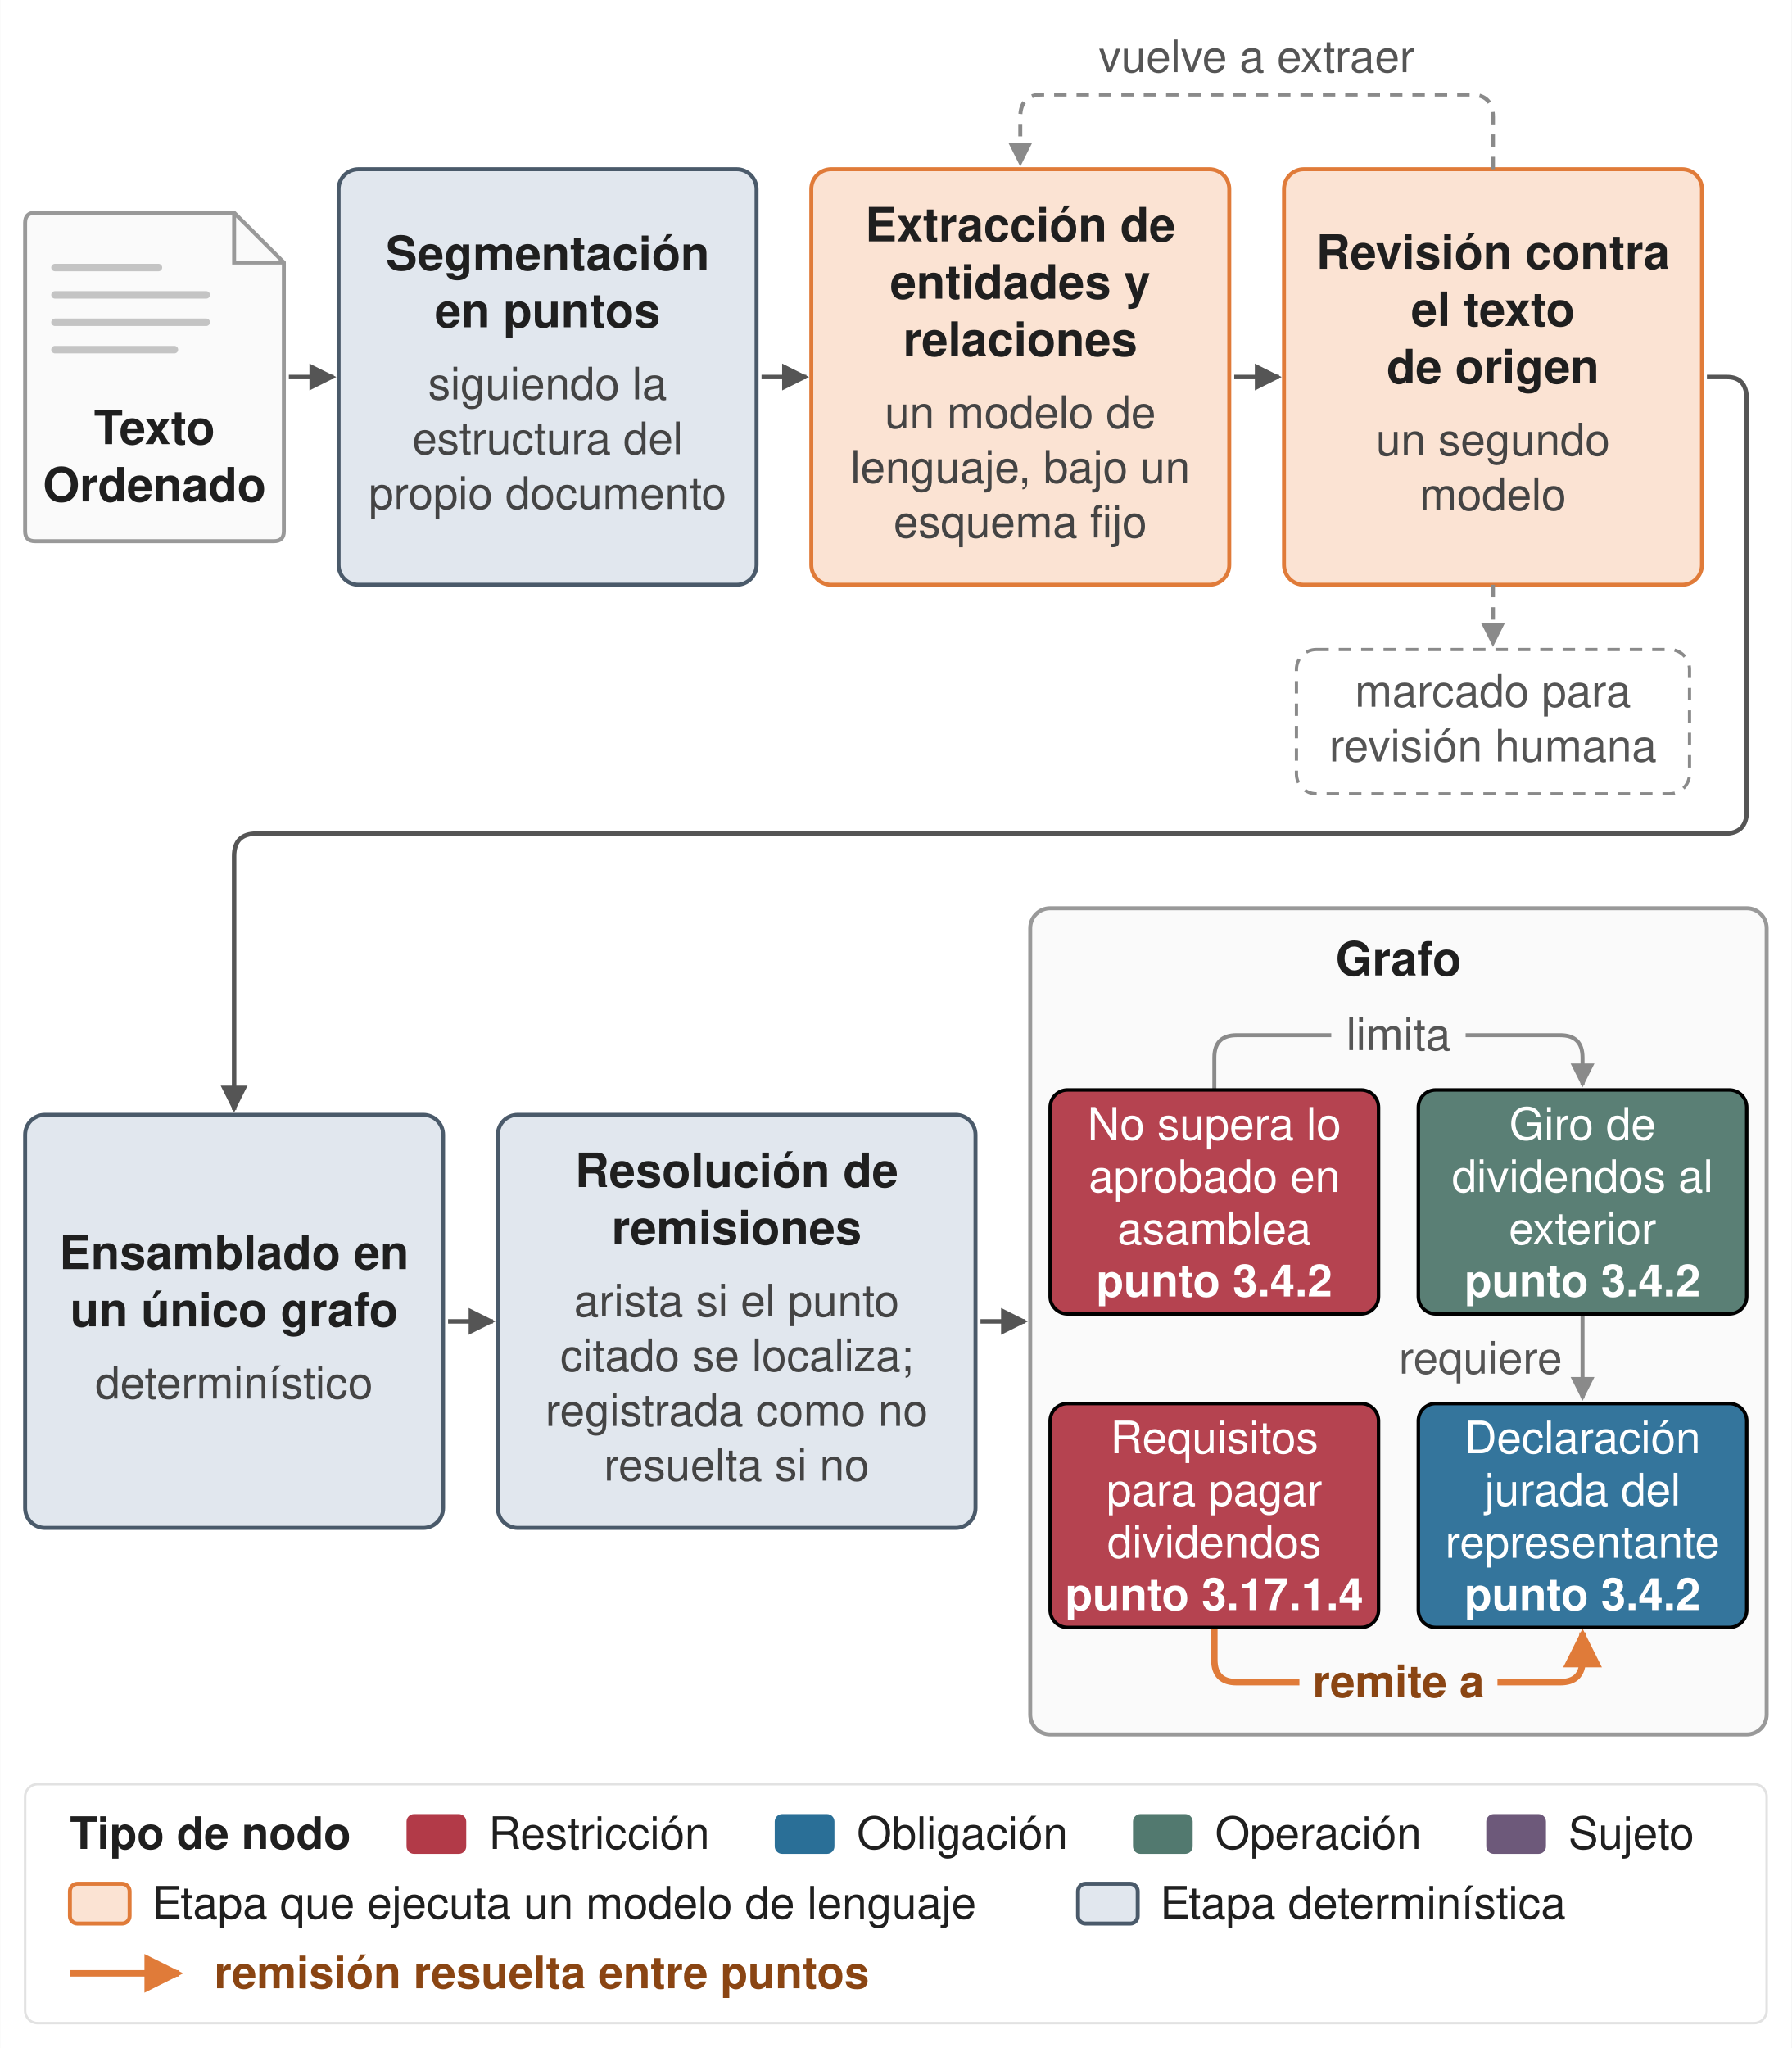
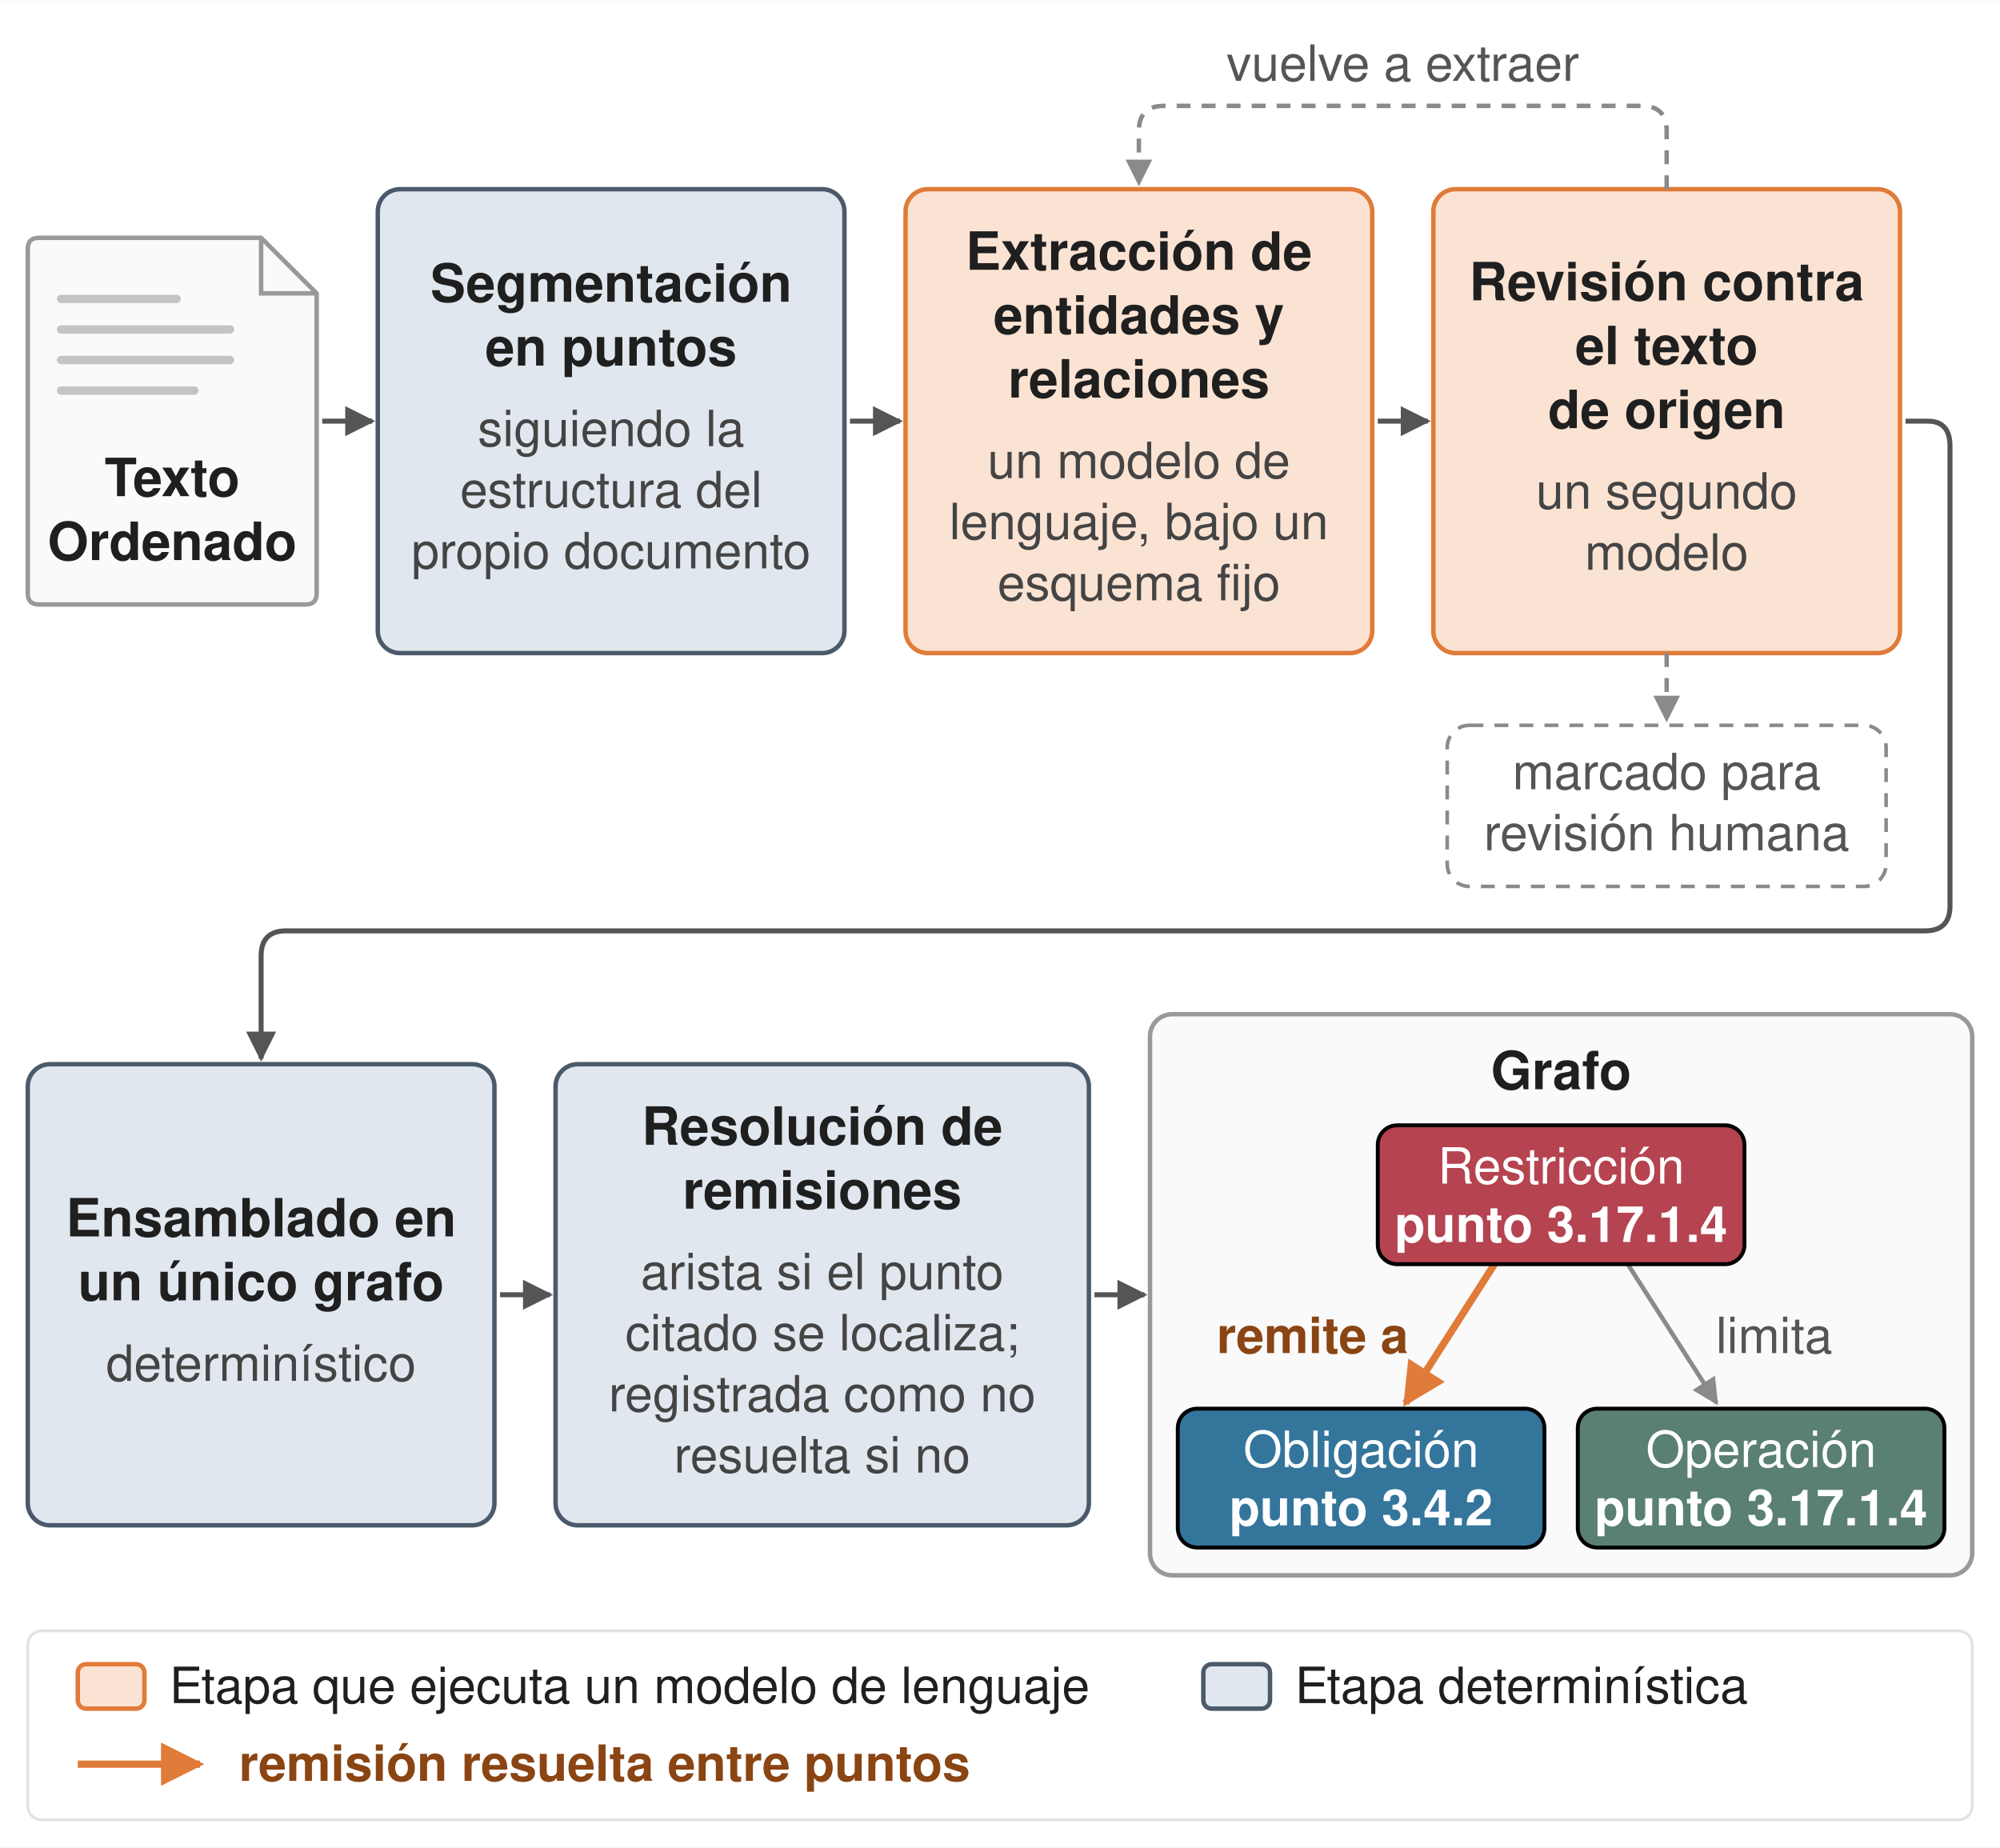
- <svg xmlns="http://www.w3.org/2000/svg" width="12.75cm" height="14.57cm" viewBox="0 0 720 823.0" font-family="Helvetica,Arial,sans-serif">
-   <rect width="720" height="823.0" fill="white" />
+ <svg xmlns="http://www.w3.org/2000/svg" width="12.75cm" height="11.78cm" viewBox="0 0 720 665.0" font-family="Helvetica,Arial,sans-serif">
+   <rect width="720" height="665.0" fill="white" />
  <defs>
    <marker id="arN" viewBox="0 0 10 10" refX="9" refY="5" markerWidth="6" markerHeight="6" orient="auto">
      <path d="M0,0L10,5L0,10z" fill="#555555" />
    </marker>
    <marker id="arG" viewBox="0 0 10 10" refX="9" refY="5" markerWidth="6" markerHeight="6" orient="auto">
      <path d="M0,0L10,5L0,10z" fill="#8a8a8a" />
    </marker>
    <marker id="arA" viewBox="0 0 10 10" refX="9" refY="5" markerWidth="6" markerHeight="6" orient="auto">
      <path d="M0,0L10,5L0,10z" fill="#e07b39" />
    </marker>
  </defs>
  <path d="M14.0,85.5 L94.0,85.5 L114.0,105.5 L114.0,213.5 Q114.0,217.5 110.0,217.5 L14.0,217.5 Q10.0,217.5 10.0,213.5 L10.0,89.5 Q10.0,85.5 14.0,85.5 Z" fill="#fafafa" stroke="#999999" stroke-width="1.6" />
  <path d="M94.0,85.5 L94.0,105.5 L114.0,105.5" fill="none" stroke="#999999" stroke-width="1.6" />
  <path d="M22.0,107.5 L63.6,107.5" stroke="#c4c4c4" stroke-width="3" stroke-linecap="round" />
  <path d="M22.0,118.5 L82.8,118.5" stroke="#c4c4c4" stroke-width="3" stroke-linecap="round" />
  <path d="M22.0,129.5 L82.8,129.5" stroke="#c4c4c4" stroke-width="3" stroke-linecap="round" />
  <path d="M22.0,140.5 L70.0,140.5" stroke="#c4c4c4" stroke-width="3" stroke-linecap="round" />
  <text x="62.0" y="178.5" text-anchor="middle" font-size="19" font-weight="bold" fill="#1f1f1f">Texto</text>
  <text x="62.0" y="201.5" text-anchor="middle" font-size="19" font-weight="bold" fill="#1f1f1f">Ordenado</text>
  <rect x="136.0" y="68.0" width="168.0" height="167.0" fill="#e1e7ee" stroke="#4a5a6a" stroke-width="1.6" rx="8" />
  <text x="220.0" y="108.5" text-anchor="middle" font-size="19" font-weight="bold" fill="#1f1f1f">Segmentación</text>
  <text x="220.0" y="131.5" text-anchor="middle" font-size="19" font-weight="bold" fill="#1f1f1f">en puntos</text>
  <text x="220.0" y="160.5" text-anchor="middle" font-size="18" font-weight="normal" fill="#444444">siguiendo la</text>
  <text x="220.0" y="182.5" text-anchor="middle" font-size="18" font-weight="normal" fill="#444444">estructura del</text>
  <text x="220.0" y="204.5" text-anchor="middle" font-size="18" font-weight="normal" fill="#444444">propio documento</text>
  <rect x="326.0" y="68.0" width="168.0" height="167.0" fill="#fbe3d3" stroke="#e07b39" stroke-width="1.6" rx="8" />
  <text x="410.0" y="97.0" text-anchor="middle" font-size="19" font-weight="bold" fill="#1f1f1f">Extracción de</text>
  <text x="410.0" y="120.0" text-anchor="middle" font-size="19" font-weight="bold" fill="#1f1f1f">entidades y</text>
  <text x="410.0" y="143.0" text-anchor="middle" font-size="19" font-weight="bold" fill="#1f1f1f">relaciones</text>
  <text x="410.0" y="172.0" text-anchor="middle" font-size="18" font-weight="normal" fill="#444444">un modelo de</text>
  <text x="410.0" y="194.0" text-anchor="middle" font-size="18" font-weight="normal" fill="#444444">lenguaje, bajo un</text>
  <text x="410.0" y="216.0" text-anchor="middle" font-size="18" font-weight="normal" fill="#444444">esquema fijo</text>
  <rect x="516.0" y="68.0" width="168.0" height="167.0" fill="#fbe3d3" stroke="#e07b39" stroke-width="1.6" rx="8" />
  <text x="600.0" y="108.0" text-anchor="middle" font-size="19" font-weight="bold" fill="#1f1f1f">Revisión contra</text>
  <text x="600.0" y="131.0" text-anchor="middle" font-size="19" font-weight="bold" fill="#1f1f1f">el texto</text>
  <text x="600.0" y="154.0" text-anchor="middle" font-size="19" font-weight="bold" fill="#1f1f1f">de origen</text>
  <text x="600.0" y="183.0" text-anchor="middle" font-size="18" font-weight="normal" fill="#444444">un segundo</text>
  <text x="600.0" y="205.0" text-anchor="middle" font-size="18" font-weight="normal" fill="#444444">modelo</text>
  <path d="M116.0,151.5 L134.0,151.5" fill="none" stroke="#555555" stroke-width="1.8" marker-end="url(#arN)" />
  <path d="M306.0,151.5 L324.0,151.5" fill="none" stroke="#555555" stroke-width="1.8" marker-end="url(#arN)" />
  <path d="M496.0,151.5 L514.0,151.5" fill="none" stroke="#555555" stroke-width="1.8" marker-end="url(#arN)" />
  <path d="M600.0,68.0 L600.0,47.0 Q600.0,38.0 591.0,38.0 L419.0,38.0 Q410.0,38.0 410.0,47.0 L410.0,66.0" fill="none" stroke="#8a8a8a" stroke-width="1.6" stroke-dasharray="5,4" marker-end="url(#arG)" />
  <text x="505.0" y="29.0" text-anchor="middle" font-size="18" font-weight="normal" fill="#555555">vuelve a extraer</text>
  <path d="M600.0,235.0 L600.0,259.0" fill="none" stroke="#8a8a8a" stroke-width="1.6" stroke-dasharray="5,4" marker-end="url(#arG)" />
  <rect x="521.0" y="261.0" width="158.0" height="58.0" fill="white" stroke="#8a8a8a" stroke-width="1.3" rx="8" stroke-dasharray="5,4" />
  <text x="600.0" y="284.0" text-anchor="middle" font-size="18" font-weight="normal" fill="#555555">marcado para</text>
  <text x="600.0" y="306.0" text-anchor="middle" font-size="18" font-weight="normal" fill="#555555">revisión humana</text>
-   <rect x="10.0" y="448.0" width="168.0" height="166.0" fill="#e1e7ee" stroke="#4a5a6a" stroke-width="1.6" rx="8" />
-   <text x="94.0" y="510.0" text-anchor="middle" font-size="19" font-weight="bold" fill="#1f1f1f">Ensamblado en</text>
-   <text x="94.0" y="533.0" text-anchor="middle" font-size="19" font-weight="bold" fill="#1f1f1f">un único grafo</text>
-   <text x="94.0" y="562.0" text-anchor="middle" font-size="18" font-weight="normal" fill="#444444">determinístico</text>
-   <rect x="200.0" y="448.0" width="192.0" height="166.0" fill="#e1e7ee" stroke="#4a5a6a" stroke-width="1.6" rx="8" />
-   <text x="296.0" y="477.0" text-anchor="middle" font-size="19" font-weight="bold" fill="#1f1f1f">Resolución de</text>
-   <text x="296.0" y="500.0" text-anchor="middle" font-size="19" font-weight="bold" fill="#1f1f1f">remisiones</text>
-   <text x="296.0" y="529.0" text-anchor="middle" font-size="18" font-weight="normal" fill="#444444">arista si el punto</text>
-   <text x="296.0" y="551.0" text-anchor="middle" font-size="18" font-weight="normal" fill="#444444">citado se localiza;</text>
-   <text x="296.0" y="573.0" text-anchor="middle" font-size="18" font-weight="normal" fill="#444444">registrada como no</text>
-   <text x="296.0" y="595.0" text-anchor="middle" font-size="18" font-weight="normal" fill="#444444">resuelta si no</text>
-   <rect x="414.0" y="365.0" width="296.0" height="332.0" fill="#fafafa" stroke="#999999" stroke-width="1.6" rx="8" />
+   <rect x="10.0" y="383.0" width="168.0" height="166.0" fill="#e1e7ee" stroke="#4a5a6a" stroke-width="1.6" rx="8" />
+   <text x="94.0" y="445.0" text-anchor="middle" font-size="19" font-weight="bold" fill="#1f1f1f">Ensamblado en</text>
+   <text x="94.0" y="468.0" text-anchor="middle" font-size="19" font-weight="bold" fill="#1f1f1f">un único grafo</text>
+   <text x="94.0" y="497.0" text-anchor="middle" font-size="18" font-weight="normal" fill="#444444">determinístico</text>
+   <rect x="200.0" y="383.0" width="192.0" height="166.0" fill="#e1e7ee" stroke="#4a5a6a" stroke-width="1.6" rx="8" />
+   <text x="296.0" y="412.0" text-anchor="middle" font-size="19" font-weight="bold" fill="#1f1f1f">Resolución de</text>
+   <text x="296.0" y="435.0" text-anchor="middle" font-size="19" font-weight="bold" fill="#1f1f1f">remisiones</text>
+   <text x="296.0" y="464.0" text-anchor="middle" font-size="18" font-weight="normal" fill="#444444">arista si el punto</text>
+   <text x="296.0" y="486.0" text-anchor="middle" font-size="18" font-weight="normal" fill="#444444">citado se localiza;</text>
+   <text x="296.0" y="508.0" text-anchor="middle" font-size="18" font-weight="normal" fill="#444444">registrada como no</text>
+   <text x="296.0" y="530.0" text-anchor="middle" font-size="18" font-weight="normal" fill="#444444">resuelta si no</text>
+   <rect x="414.0" y="365.0" width="296.0" height="202.0" fill="#fafafa" stroke="#999999" stroke-width="1.6" rx="8" />
  <text x="562.0" y="392.0" text-anchor="middle" font-size="19" font-weight="bold" fill="#1f1f1f">Grafo</text>
-   <path d="M488.0,438.0 L488.0,425.0 Q488.0,416.0 497.0,416.0 L627.0,416.0 Q636.0,416.0 636.0,425.0 L636.0,436.0" fill="none" stroke="#8a8a8a" stroke-width="1.6" marker-end="url(#arG)" />
-   <rect x="535.0" y="405.0" width="54.0" height="22" fill="#fafafa" />
-   <text x="562.0" y="422.0" text-anchor="middle" font-size="18" font-weight="normal" fill="#555555">limita</text>
-   <path d="M636.0,528.0 L636.0,562.0" fill="none" stroke="#8a8a8a" stroke-width="1.6" marker-end="url(#arG)" />
-   <text x="595.0" y="552.0" text-anchor="middle" font-size="18" font-weight="normal" fill="#555555">requiere</text>
-   <path d="M488.0,654.0 L488.0,667.0 Q488.0,676.0 497.0,676.0 L627.0,676.0 Q636.0,676.0 636.0,667.0 L636.0,656.0" fill="none" stroke="#e07b39" stroke-width="2.6" marker-end="url(#arA)" />
-   <rect x="522.2" y="665.0" width="79.6" height="22" fill="#fafafa" />
-   <text x="562.0" y="682.0" text-anchor="middle" font-size="18" font-weight="bold" fill="#8a4513">remite a</text>
-   <rect x="422.0" y="564.0" width="132" height="90" fill="#b23a48" fill-opacity="0.95" stroke="black" stroke-width="1.4" rx="7" />
-   <text x="488.0" y="584.0" text-anchor="middle" font-size="18" font-weight="normal" fill="white">Requisitos</text>
-   <text x="488.0" y="605.0" text-anchor="middle" font-size="18" font-weight="normal" fill="white">para pagar</text>
-   <text x="488.0" y="626.0" text-anchor="middle" font-size="18" font-weight="normal" fill="white">dividendos</text>
-   <text x="488.0" y="647.0" text-anchor="middle" font-size="18" font-weight="bold" fill="white">punto 3.17.1.4</text>
-   <rect x="422.0" y="438.0" width="132" height="90" fill="#b23a48" fill-opacity="0.95" stroke="black" stroke-width="1.4" rx="7" />
-   <text x="488.0" y="458.0" text-anchor="middle" font-size="18" font-weight="normal" fill="white">No supera lo</text>
-   <text x="488.0" y="479.0" text-anchor="middle" font-size="18" font-weight="normal" fill="white">aprobado en</text>
-   <text x="488.0" y="500.0" text-anchor="middle" font-size="18" font-weight="normal" fill="white">asamblea</text>
-   <text x="488.0" y="521.0" text-anchor="middle" font-size="18" font-weight="bold" fill="white">punto 3.4.2</text>
-   <rect x="570.0" y="438.0" width="132" height="90" fill="#52796f" fill-opacity="0.95" stroke="black" stroke-width="1.4" rx="7" />
-   <text x="636.0" y="458.0" text-anchor="middle" font-size="18" font-weight="normal" fill="white">Giro de</text>
-   <text x="636.0" y="479.0" text-anchor="middle" font-size="18" font-weight="normal" fill="white">dividendos al</text>
-   <text x="636.0" y="500.0" text-anchor="middle" font-size="18" font-weight="normal" fill="white">exterior</text>
-   <text x="636.0" y="521.0" text-anchor="middle" font-size="18" font-weight="bold" fill="white">punto 3.4.2</text>
-   <rect x="570.0" y="564.0" width="132" height="90" fill="#2a6f97" fill-opacity="0.95" stroke="black" stroke-width="1.4" rx="7" />
-   <text x="636.0" y="584.0" text-anchor="middle" font-size="18" font-weight="normal" fill="white">Declaración</text>
-   <text x="636.0" y="605.0" text-anchor="middle" font-size="18" font-weight="normal" fill="white">jurada del</text>
-   <text x="636.0" y="626.0" text-anchor="middle" font-size="18" font-weight="normal" fill="white">representante</text>
-   <text x="636.0" y="647.0" text-anchor="middle" font-size="18" font-weight="bold" fill="white">punto 3.4.2</text>
-   <path d="M180.0,531.0 L198.0,531.0" fill="none" stroke="#555555" stroke-width="1.8" marker-end="url(#arN)" />
-   <path d="M394.0,531.0 L412.0,531.0" fill="none" stroke="#555555" stroke-width="1.8" marker-end="url(#arN)" />
-   <path d="M686.0,151.5 L694.0,151.5 Q702.0,151.5 702.0,160.5 L702.0,326.0 Q702.0,335.0 693.0,335.0 L103.0,335.0 Q94.0,335.0 94.0,344.0 L94.0,446.0" fill="none" stroke="#555555" stroke-width="1.8" marker-end="url(#arN)" />
-   <rect x="10.0" y="717.0" width="700.0" height="96" fill="white" stroke="#e2e2e2" rx="5" />
-   <text x="28.0" y="743.0" font-size="18" font-weight="bold" fill="#1f1f1f">Tipo de nodo</text>
-   <rect x="163.3" y="729.0" width="24" height="16" fill="#b23a48" rx="3" />
-   <text x="196.3" y="743.0" font-size="18" font-weight="normal" fill="#1f1f1f">Restricción</text>
-   <rect x="311.3" y="729.0" width="24" height="16" fill="#2a6f97" rx="3" />
-   <text x="344.3" y="743.0" font-size="18" font-weight="normal" fill="#1f1f1f">Obligación</text>
-   <rect x="455.3" y="729.0" width="24" height="16" fill="#52796f" rx="3" />
-   <text x="488.3" y="743.0" font-size="18" font-weight="normal" fill="#1f1f1f">Operación</text>
-   <rect x="597.3" y="729.0" width="24" height="16" fill="#6d597a" rx="3" />
-   <text x="630.3" y="743.0" font-size="18" font-weight="normal" fill="#1f1f1f">Sujeto</text>
-   <rect x="28.0" y="757.0" width="24" height="16" fill="#fbe3d3" stroke="#e07b39" stroke-width="1.6" rx="3" />
-   <text x="61.0" y="771.0" font-size="18" font-weight="normal" fill="#1f1f1f">Etapa que ejecuta un modelo de lenguaje</text>
-   <rect x="433.2" y="757.0" width="24" height="16" fill="#e1e7ee" stroke="#4a5a6a" stroke-width="1.6" rx="3" />
-   <text x="466.2" y="771.0" font-size="18" font-weight="normal" fill="#1f1f1f">Etapa determinística</text>
-   <path d="M28.0,793.0 L72.0,793.0" fill="none" stroke="#e07b39" stroke-width="2.6" marker-end="url(#arA)" />
-   <text x="86.0" y="799.0" font-size="18" font-weight="bold" fill="#8a4513">remisión resuelta entre puntos</text>
+   <path d="M586.0,455.0 L618.0,505.0" fill="none" stroke="#8a8a8a" stroke-width="1.6" marker-end="url(#arG)" />
+   <text x="638.7" y="487.0" text-anchor="middle" font-size="18" font-weight="normal" fill="#555555">limita</text>
+   <path d="M538.0,455.0 L506.0,505.0" fill="none" stroke="#e07b39" stroke-width="2.6" marker-end="url(#arA)" />
+   <text x="472.5" y="487.0" text-anchor="middle" font-size="18" font-weight="bold" fill="#8a4513">remite a</text>
+   <rect x="496.0" y="405.0" width="132" height="50" fill="#b23a48" fill-opacity="0.95" stroke="black" stroke-width="1.4" rx="7" />
+   <text x="562.0" y="426.0" text-anchor="middle" font-size="18" font-weight="normal" fill="white">Restricción</text>
+   <text x="562.0" y="447.0" text-anchor="middle" font-size="18" font-weight="bold" fill="white">punto 3.17.1.4</text>
+   <rect x="424.0" y="507.0" width="132" height="50" fill="#2a6f97" fill-opacity="0.95" stroke="black" stroke-width="1.4" rx="7" />
+   <text x="490.0" y="528.0" text-anchor="middle" font-size="18" font-weight="normal" fill="white">Obligación</text>
+   <text x="490.0" y="549.0" text-anchor="middle" font-size="18" font-weight="bold" fill="white">punto 3.4.2</text>
+   <rect x="568.0" y="507.0" width="132" height="50" fill="#52796f" fill-opacity="0.95" stroke="black" stroke-width="1.4" rx="7" />
+   <text x="634.0" y="528.0" text-anchor="middle" font-size="18" font-weight="normal" fill="white">Operación</text>
+   <text x="634.0" y="549.0" text-anchor="middle" font-size="18" font-weight="bold" fill="white">punto 3.17.1.4</text>
+   <path d="M180.0,466.0 L198.0,466.0" fill="none" stroke="#555555" stroke-width="1.8" marker-end="url(#arN)" />
+   <path d="M394.0,466.0 L412.0,466.0" fill="none" stroke="#555555" stroke-width="1.8" marker-end="url(#arN)" />
+   <path d="M686.0,151.5 L694.0,151.5 Q702.0,151.5 702.0,160.5 L702.0,326.0 Q702.0,335.0 693.0,335.0 L103.0,335.0 Q94.0,335.0 94.0,344.0 L94.0,381.0" fill="none" stroke="#555555" stroke-width="1.8" marker-end="url(#arN)" />
+   <rect x="10.0" y="587.0" width="700.0" height="68" fill="white" stroke="#e2e2e2" rx="5" />
+   <rect x="28.0" y="599.0" width="24" height="16" fill="#fbe3d3" stroke="#e07b39" stroke-width="1.6" rx="3" />
+   <text x="61.0" y="613.0" font-size="18" font-weight="normal" fill="#1f1f1f">Etapa que ejecuta un modelo de lenguaje</text>
+   <rect x="433.2" y="599.0" width="24" height="16" fill="#e1e7ee" stroke="#4a5a6a" stroke-width="1.6" rx="3" />
+   <text x="466.2" y="613.0" font-size="18" font-weight="normal" fill="#1f1f1f">Etapa determinística</text>
+   <path d="M28.0,635.0 L72.0,635.0" fill="none" stroke="#e07b39" stroke-width="2.6" marker-end="url(#arA)" />
+   <text x="86.0" y="641.0" font-size="18" font-weight="bold" fill="#8a4513">remisión resuelta entre puntos</text>
</svg>
